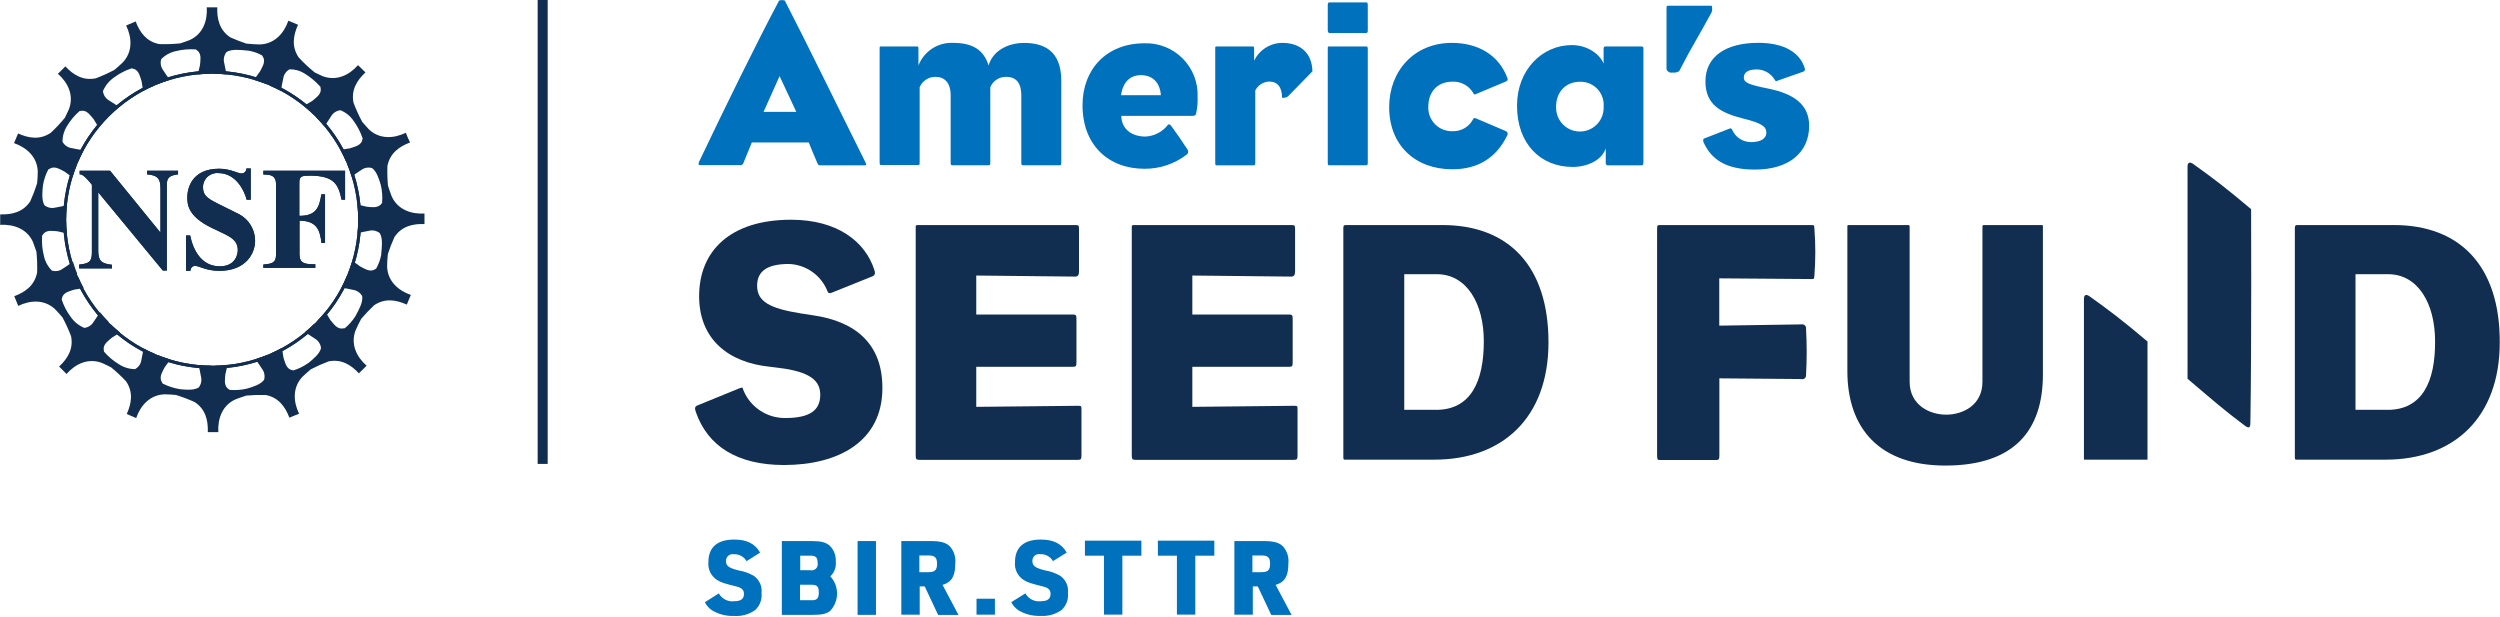
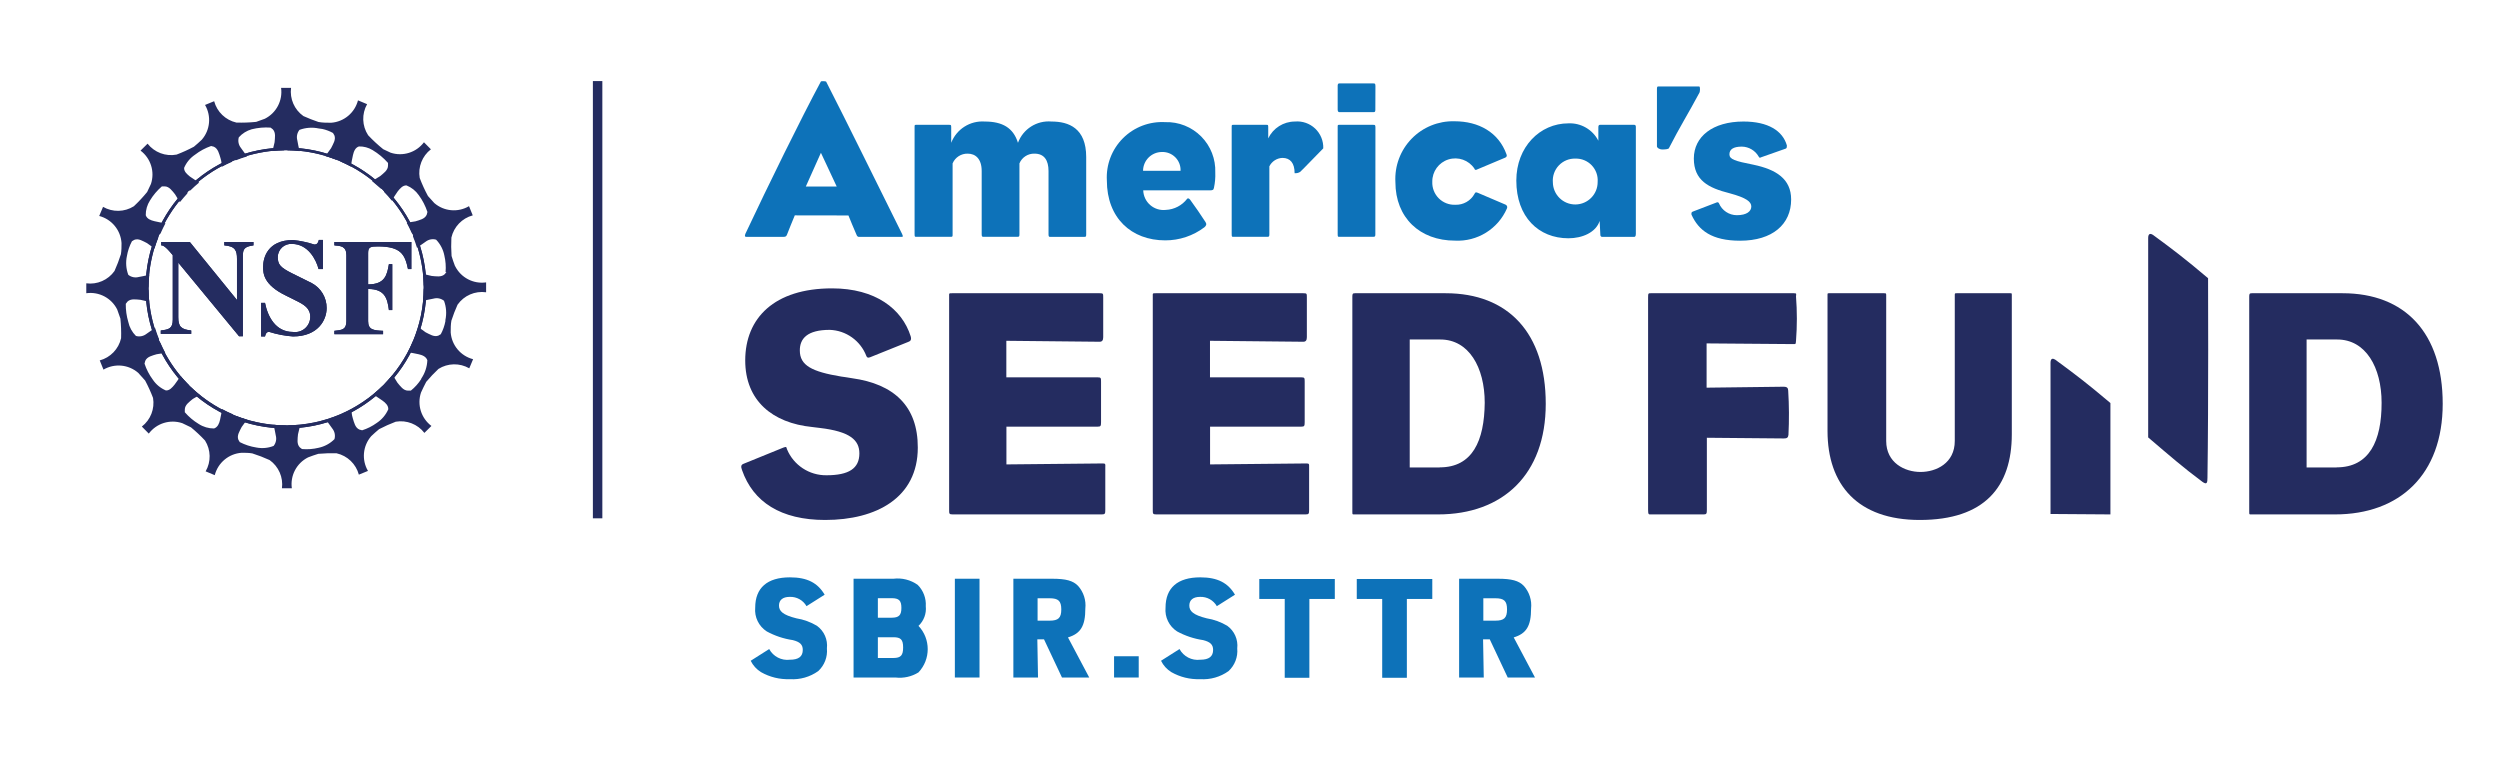
- <svg xmlns="http://www.w3.org/2000/svg" id="Layer_1" data-name="Layer 1" viewBox="0 0 499.02 122.96">
+ <svg xmlns="http://www.w3.org/2000/svg" id="Layer_1" data-name="Layer 1" viewBox="0 0 288 90">
  <defs>
-     <style>.cls-1{fill:#0071bc;}.cls-2{fill:#112e51;}.cls-3{fill:none;stroke:#112e51;stroke-miterlimit:10;stroke-width:2px;}</style>
+     <style>.cls-1{fill:#0d72b9;}.cls-2{fill:#242c60;}</style>
  </defs>
-   <path class="cls-1" d="M146.3,118.44a3.08,3.08,0,0,0,3.1,1.57c1.3,0,1.92-.47,1.92-1.47,0-.78-0.41-1.2-1.49-1.47-2.58-.64-3.12-0.83-3.9-1.32a3.79,3.79,0,0,1-1.71-3.53c0-3,1.8-4.52,5.16-4.52,2.54,0,4.15.83,5.16,2.6l-2.7,1.71a2.75,2.75,0,0,0-2.52-1.38,1.33,1.33,0,0,0-1.59,1.34c0,1,.56,1.4,2.54,1.9a8.75,8.75,0,0,1,3.07,1.11,3.66,3.66,0,0,1,1.49,3.39,4.1,4.1,0,0,1-1.24,3.38,6.54,6.54,0,0,1-4.23,1.2,8.06,8.06,0,0,1-4.29-1.05,4.13,4.13,0,0,1-1.55-1.69Z" transform="translate(-2.82)" />
-   <path class="cls-1" d="M158.88,108h5.94c1.88,0,2.83.25,3.61,0.91a4.13,4.13,0,0,1,1.22,3.2,3.5,3.5,0,0,1-1.09,2.93,5.06,5.06,0,0,1-.06,6.93c-0.76.56-1.65,0.76-3.43,0.76h-6.19V108Zm5.67,5.82a1.22,1.22,0,0,0,1.47-1.47c0-1.09-.35-1.44-1.47-1.44h-2v2.91h2Zm0.27,6c1.09,0,1.44-.39,1.44-1.57s-0.35-1.53-1.44-1.53h-2.31v3.09h2.31Z" transform="translate(-2.82)" />
-   <path class="cls-1" d="M174,108h3.67v14.73H174V108Z" transform="translate(-2.82)" />
-   <path class="cls-1" d="M186.4,122.69h-3.67V108h5.78c2.06,0,3.14.29,3.92,1.07a4.38,4.38,0,0,1,1.07,3.39c0,2.54-.7,3.73-2.54,4.29l3.18,6h-4.06l-2.68-5.7h-1v5.7Zm1.73-8.48c1.3,0,1.73-.41,1.73-1.67s-0.43-1.67-1.73-1.67h-1.8v3.34h1.8Z" transform="translate(-2.82)" />
-   <path class="cls-1" d="M197.74,119.51h3.67v3.18h-3.67v-3.18Z" transform="translate(-2.82)" />
-   <path class="cls-1" d="M207.5,118.44a3.08,3.08,0,0,0,3.1,1.57c1.3,0,1.92-.47,1.92-1.47,0-.78-0.41-1.2-1.49-1.47-2.58-.64-3.12-0.83-3.9-1.32a3.79,3.79,0,0,1-1.71-3.53c0-3,1.8-4.52,5.16-4.52,2.54,0,4.15.83,5.16,2.6L213,112a2.75,2.75,0,0,0-2.52-1.38,1.33,1.33,0,0,0-1.59,1.34c0,1,.56,1.4,2.54,1.9a8.75,8.75,0,0,1,3.07,1.11,3.66,3.66,0,0,1,1.49,3.39,4.1,4.1,0,0,1-1.24,3.38,6.54,6.54,0,0,1-4.23,1.2,8.06,8.06,0,0,1-4.29-1.05,4.13,4.13,0,0,1-1.55-1.69Z" transform="translate(-2.82)" />
-   <path class="cls-1" d="M223.18,110.92h-3.8v-3h11.27v3h-3.8v11.76h-3.67V110.92Z" transform="translate(-2.82)" />
-   <path class="cls-1" d="M237.74,110.92h-3.8v-3h11.27v3h-3.8v11.76h-3.67V110.92Z" transform="translate(-2.82)" />
-   <path class="cls-1" d="M252.88,122.69h-3.67V108H255c2.06,0,3.14.29,3.92,1.07a4.37,4.37,0,0,1,1.07,3.39c0,2.54-.7,3.73-2.54,4.29l3.18,6h-4.06l-2.68-5.7h-1v5.7Zm1.73-8.48c1.3,0,1.73-.41,1.73-1.67s-0.43-1.67-1.73-1.67h-1.8v3.34h1.8Z" transform="translate(-2.82)" />
-   <path class="cls-1" d="M152.89,28.44c-0.56,1.32-1.17,2.91-1.64,4a0.68,0.68,0,0,1-.85.52h-7.8c-0.38,0-.42-0.19-0.24-0.66C147.25,22,154.07,8.1,158.34.11a1.85,1.85,0,0,1,1.13,0C164,8.89,170.37,22,175.54,32.34c0.28,0.61.23,0.66-.19,0.66h-8.79a0.53,0.53,0,0,1-.56-0.38c-0.56-1.27-1.27-3-1.74-4.18H152.89Zm8.88-6.11-3.34-7.14-3.2,7.14h6.53Z" transform="translate(-2.82)" />
-   <path class="cls-1" d="M200.15,13.08c0.8-2.87,3.76-4.51,7.09-4.51,3.76,0,7.42,1.41,7.42,7.52V32.29c0,0.56,0,.7-0.42.7h-7.14c-0.28,0-.42,0-0.42-0.52V19c0-2.25-.89-3.66-3-3.66a3.35,3.35,0,0,0-3.19,2.07V32.29c0,0.56,0,.7-0.42.7H193c-0.28,0-.42,0-0.42-0.52V19c0-2.58-1.32-3.66-3-3.66a3.38,3.38,0,0,0-3.19,2.07v15c0,0.42,0,.52-0.33.52h-7.28c-0.33,0-.38,0-0.38-0.66V9.83c0-.56,0-0.56.33-0.56h7c0.38,0,.42,0,0.42.56v3.24a7.08,7.08,0,0,1,7-4.51C196.86,8.57,199.17,9.88,200.15,13.08Z" transform="translate(-2.82)" />
-   <path class="cls-1" d="M241.87,19.37a12.69,12.69,0,0,1-.28,3.2c-0.09.47-.23,0.56-0.94,0.56h-14c0,2.54,2,4.13,4.79,4.13a6,6,0,0,0,4.51-2.35c0.14-.19.42-0.09,0.66,0.23,1,1.36,2.3,3.24,3.24,4.7a0.74,0.74,0,0,1-.24,1.08,13.68,13.68,0,0,1-8.32,2.77C224.11,33.7,218.9,29,218.9,21c0-7.14,4.75-12.36,12.36-12.36A10.29,10.29,0,0,1,241.87,19.37ZM234.54,19c-0.19-2.49-1.6-4-4-4-2.58,0-3.71,2-3.95,4h7.94Z" transform="translate(-2.82)" />
-   <path class="cls-1" d="M253.38,18.06V32.48c0,0.42-.09.52-0.38,0.52h-7.23c-0.33,0-.38,0-0.38-0.66V9.83c0-.56,0-0.56.38-0.56h7c0.33,0,.38,0,0.38.56v2.3a6.27,6.27,0,0,1,5.64-3.57c3.48,0,5.92,1.93,6,5.68-1,1-4.32,4.46-4.89,5a1.75,1.75,0,0,1-1.17.28c0-2.11-.89-3.24-2.58-3.24A3.24,3.24,0,0,0,253.38,18.06Z" transform="translate(-2.82)" />
-   <path class="cls-1" d="M275.84,6.07c0,0.42-.09.52-0.42,0.52h-7.19c-0.33,0-.38-0.33-0.38-0.61V1.09c0-.28,0-0.61.33-0.61h7.19c0.38,0,.47,0,0.47.61v5Zm0,26.4c0,0.42-.09.52-0.42,0.52h-7.19c-0.33,0-.38,0-0.38-0.66V9.83c0-.56,0-0.56.33-0.56h7.19c0.38,0,.47,0,0.47.56V32.48Z" transform="translate(-2.82)" />
-   <path class="cls-1" d="M303.42,26.18a0.58,0.58,0,0,1,.28.8c-2.07,4.28-5.59,6.81-11,6.81-7.38,0-12.59-4.79-12.59-12.4,0-7.24,5-12.83,12.5-12.83,5.17,0,9.35,2.35,11.09,7a0.47,0.47,0,0,1-.28.7l-6.15,2.58c-0.19,0-.28,0-0.38-0.28a4.57,4.57,0,0,0-4.13-2.26c-3.1,0-4.84,2.11-4.84,5a4.69,4.69,0,0,0,4.89,4.89,4.45,4.45,0,0,0,4-2.3c0.14-.33.28-0.42,0.7-0.23Z" transform="translate(-2.82)" />
-   <path class="cls-1" d="M323.34,29.61c-0.8,2.44-3.76,3.71-6.62,3.71-6.3,0-11.09-4.51-11.09-12.22C305.62,14,310.6,9,316.57,9c3.19,0,5.64,1.88,6.34,3.71V9.83c0-.42.09-0.56,0.38-0.56h7.24a0.35,0.35,0,0,1,.33.42V32.34c0,0.52-.14.66-0.38,0.66h-6.67a0.41,0.41,0,0,1-.47-0.42v-3Zm-9.91-8.27a4.75,4.75,0,1,0,9.49-.09,4.6,4.6,0,0,0-4.7-4.93C315.26,16.32,313.42,18.43,313.42,21.34Z" transform="translate(-2.82)" />
-   <path class="cls-1" d="M338,14.2a2,2,0,0,1-1.36.28,1,1,0,0,1-1.17-.66V1.61c0-.47.14-0.47,0.33-0.47h8.6c0.28,0,.19,1.08.09,1.27C341.94,7.15,340.34,9.6,338,14.2Z" transform="translate(-2.82)" />
-   <path class="cls-1" d="M343,27.64l5.12-2a0.35,0.35,0,0,1,.42.19,4.11,4.11,0,0,0,3.81,2.54c2.11,0,3.05-.85,3.05-1.88,0-1.27-1-1.93-4.6-2.82-4.46-1.13-7.56-2.72-7.56-7.42,0-4.93,4-7.7,10.57-7.7,5.21,0,8.32,2,9.25,5.07a0.5,0.5,0,0,1-.23.66l-5.21,1.83c-0.28.14-.33,0.14-0.52-0.14a4.17,4.17,0,0,0-3.57-2.11c-1.83,0-2.63.61-2.63,1.64S352,16.93,356,17.73c4.7,1,7.94,3,7.94,7.38,0,5.26-3.95,8.74-10.81,8.74-6,0-8.79-2.16-10.29-5.5C342.75,28,342.75,27.73,343,27.64Z" transform="translate(-2.82)" />
-   <path class="cls-2" d="M165,62.92c-0.9-.14-1.66-0.28-2.28-0.35-6.22-1-8.77-2.35-8.77-5.53,0-2.56,1.52-4.35,6.35-4.35A8.62,8.62,0,0,1,168,58.15c0.14,0.35.35,0.48,0.83,0.28l8.08-3.25c0.41-.14.69-0.41,0.48-1.17-1.8-5.8-7.46-10.15-16.65-10.15-12.23,0-18.37,6.29-18.37,15.26,0,8.56,5.8,13.26,14.16,14.09l1.66,0.21c6.35,0.76,8.36,2.56,8.36,5.39,0,3.18-2.21,4.63-7,4.63a8.94,8.94,0,0,1-8.36-5.59c-0.14-.55-0.14-0.55-0.76-0.35L142,80.94c-0.48.21-.55,0.55-0.28,1.31,2.35,6.77,8.22,10.57,17.61,10.57,10.84,0,19.62-4.7,19.62-15.33C179,68.86,173.84,64.16,165,62.92Z" transform="translate(-2.82)" />
-   <path class="cls-2" d="M217.93,81l-20.24.21v-8H217c0.62,0,.69-0.14.69-1V63.78c0-.83-0.07-1-0.69-1H197.69V55l19.75,0.21c0.55,0,.76-0.35.76-1V45.82c0-.83-0.07-0.9-0.76-0.9H186.22c-0.69,0-.62.07-0.62,0.69V90.79c0,0.83.07,1,.76,1h31.57c0.69,0,.76-0.14.76-1V81.87C218.69,81,218.69,81,217.93,81Z" transform="translate(-2.82)" />
-   <path class="cls-2" d="M261.06,81l-20.24.21v-8h19.34c0.62,0,.69-0.14.69-1V63.78c0-.83-0.07-1-0.69-1H240.82V55l19.75,0.21c0.55,0,.76-0.35.76-1V45.82c0-.83-0.07-0.9-0.76-0.9H229.35c-0.69,0-.62.07-0.62,0.69V90.79c0,0.83.07,1,.76,1h31.57c0.69,0,.76-0.14.76-1V81.87C261.82,81,261.82,81,261.06,81Z" transform="translate(-2.82)" />
-   <path class="cls-2" d="M290.71,44.92h-19.2c-0.48,0-.55.14-0.55,0.69V91.13c0,0.69.07,0.62,0.55,0.62h17.61c13.68,0,22.79-8.43,22.79-23.42C311.91,53.14,304,44.92,290.71,44.92Zm-1.24,36.88h-6.35V54.73h6.49c6,0,9.39,5.87,9.39,13.4C299,76.21,296.37,81.81,289.47,81.81Z" transform="translate(-2.82)" />
-   <path class="cls-2" d="M364.46,44.92H334.14c-0.48,0-.55.07-0.55,0.9v45c0,1,.14,1,0.55,1H345.4c0.55,0,.62-0.21.62-1V75.52l16.3,0.14a0.76,0.76,0,0,0,1-.76,83.71,83.71,0,0,0,0-9.32,0.76,0.76,0,0,0-.9-0.83L346,65V55.56l18.44,0.14c0.55,0,.48-0.07.55-0.69a60.87,60.87,0,0,0,0-9.39C364.95,45.06,365,44.92,364.46,44.92Z" transform="translate(-2.82)" />
-   <path class="cls-2" d="M410.27,44.92H398.94c-0.41,0-.41.07-0.41,0.48V76.21c0,4.7-3.94,6.56-7.25,6.56S384,80.84,384,76.21V45.47c0-.55,0-0.55-0.48-0.55h-11.6c-0.35,0-.35,0-0.35.41V74.07c0,11.4,6.35,18.86,19.55,18.86,13.75,0,19.48-7,19.48-18.17V45.4C410.61,44.92,410.61,44.92,410.27,44.92Z" transform="translate(-2.82)" />
-   <path class="cls-2" d="M480.64,44.92h-19.2c-0.48,0-.55.14-0.55,0.69V91.13c0,0.69.07,0.62,0.55,0.62H479c13.68,0,22.79-8.43,22.79-23.42C501.84,53.14,493.9,44.92,480.64,44.92Zm-1.24,36.88H473V54.73h6.49c6,0,9.39,5.87,9.39,13.4C488.93,76.21,486.3,81.81,479.39,81.81Z" transform="translate(-2.82)" />
-   <path class="cls-2" d="M452.16,41.75c-5-4.22-7.55-6.16-11.69-9.11-0.45-.27-1-0.36-1,0.63s0,42.33,0,42.33c4.92,4.18,7.16,6.17,11.47,9.39,1,0.72,1.08.18,1.08-.9C452.27,68.07,452.16,41.75,452.16,41.75Z" transform="translate(-2.82)" />
-   <path class="cls-2" d="M431.48,91.75c0-12.29,0-23.58,0-23.58-5-4.22-7.55-6.16-11.69-9.11-0.45-.27-1-0.36-1,0.63,0,0.66,0,19.75,0,32.06h12.68Z" transform="translate(-2.82)" />
-   <line class="cls-3" x1="108.32" x2="108.32" y2="92.6" />
-   <path class="cls-2" d="M18.63,52.81c1.73-.2,2.53-0.4,2.53-2.3V36.87c-1.61-2-2.07-2.07-2.44-2.07V34.08h6.07l10,12.28h0.06V37.65c0-1.73-.35-2.68-2.68-2.85V34.08h6.19V34.8c-2.07.26-2.24,0.92-2.24,2.3V54h-0.8L22.49,38.46H22.43V50c0,2.07.61,2.62,2.73,2.85v0.72H18.63V52.81Z" transform="translate(-2.82)" />
-   <path class="cls-2" d="M18.63,52.81c1.73-.2,2.53-0.4,2.53-2.3V36.87c-1.61-2-2.07-2.07-2.44-2.07V34.08h6.07l10,12.28h0.06V37.65c0-1.73-.35-2.68-2.68-2.85V34.08h6.19V34.8c-2.07.26-2.24,0.92-2.24,2.3V54h-0.8L22.49,38.46H22.43V50c0,2.07.61,2.62,2.73,2.85v0.72H18.63V52.81Z" transform="translate(-2.82)" />
-   <path class="cls-2" d="M52.06,39.87c-0.52-2-2.24-5.32-5.64-5.32a2.81,2.81,0,0,0-3.08,2.73c0,1.55.55,2.19,3,3.39l4.23,2.1a6,6,0,0,1,3.17,5.29c0,2.53-1.84,6-7.13,6-2.73,0-4-1-4.92-1a1,1,0,0,0-.86,1H39.95V47h0.83c0.58,2.9,2.24,6.16,5.9,6.16,3.45,0,3.6-2.85,3.6-3.22,0-1.93-1.35-2.62-3.22-3.51l-1.93-.92c-4.92-2.36-4.92-4.83-4.92-6.16,0-1.75.89-5.67,6.36-5.67,2.3,0,3.65.95,4.49,0.95a1,1,0,0,0,.95-1h0.86v6.24H52.06Z" transform="translate(-2.82)" />
-   <path class="cls-2" d="M52.06,39.87c-0.52-2-2.24-5.32-5.64-5.32a2.81,2.81,0,0,0-3.08,2.73c0,1.55.55,2.19,3,3.39l4.23,2.1a6,6,0,0,1,3.17,5.29c0,2.53-1.84,6-7.13,6-2.73,0-4-1-4.92-1a1,1,0,0,0-.86,1H39.95V47h0.83c0.58,2.9,2.24,6.16,5.9,6.16,3.45,0,3.6-2.85,3.6-3.22,0-1.93-1.35-2.62-3.22-3.51l-1.93-.92c-4.92-2.36-4.92-4.83-4.92-6.16,0-1.75.89-5.67,6.36-5.67,2.3,0,3.65.95,4.49,0.95a1,1,0,0,0,.95-1h0.86v6.24H52.06Z" transform="translate(-2.82)" />
-   <path class="cls-2" d="M55.39,34.08H71.7v5.78H71c-0.63-3-1.41-4.8-6.36-4.8-1.55,0-2.07.11-2.07,1.35v6.67c3.57,0.06,4-2,4.4-4.29H67.7v9.72H67c-0.32-2.36-.78-4.46-4.4-4.46v6.7c0,1.9,1.15,2,3.16,2v0.72H55.39V52.81c1.64-.17,2.53-0.26,2.53-2V36.84c0-1.9-1.18-2-2.53-2V34.08Z" transform="translate(-2.82)" />
-   <path class="cls-2" d="M55.39,34.08H71.7v5.78H71c-0.63-3-1.41-4.8-6.36-4.8-1.55,0-2.07.11-2.07,1.35v6.67c3.57,0.06,4-2,4.4-4.29H67.7v9.72H67c-0.32-2.36-.78-4.46-4.4-4.46v6.7c0,1.9,1.15,2,3.16,2v0.72H55.39V52.81c1.64-.17,2.53-0.26,2.53-2V36.84c0-1.9-1.18-2-2.53-2V34.08Z" transform="translate(-2.82)" />
-   <path class="cls-2" d="M45.17,14.11A29.74,29.74,0,1,0,74.91,43.85,29.74,29.74,0,0,0,45.17,14.11m0,58.88A29.14,29.14,0,1,1,74.31,43.85,29.14,29.14,0,0,1,45.17,73" transform="translate(-2.82)" />
-   <path class="cls-2" d="M45.17,14.11A29.74,29.74,0,1,0,74.91,43.85,29.74,29.74,0,0,0,45.17,14.11Zm0,58.88A29.14,29.14,0,1,1,74.31,43.85,29.14,29.14,0,0,1,45.17,73Z" transform="translate(-2.82)" />
-   <path class="cls-2" d="M81,39.19c-0.27-.71-0.52-1.42-0.74-2.15a31.7,31.7,0,0,1-.11-3.9c0.49-2.53,2.32-3.88,4.52-4.7C84.36,27.8,84,27,83.83,26.5c-2.37,1.15-5.22,1.36-7.37-.67q-0.68-.73-1.33-1.49a31,31,0,0,1-1.74-3.82c-0.52-2.53.66-4.47,2.38-6.07L74.28,13c-1.75,2-4.31,3.25-7.07,2.2-0.53-.24-1.05-0.48-1.57-0.74a30.54,30.54,0,0,1-3.2-3c-1.45-2.14-1.1-4.38-.13-6.52l-1.93-.81c-0.86,2.49-2.74,4.65-5.69,4.74-0.9,0-1.8-.08-2.7-0.17a34.18,34.18,0,0,1-3.19-1.24c-2.15-1.42-2.69-3.63-2.61-6h-2.1C44.26,4.09,43.36,6.8,40.67,8q-0.93.36-1.88,0.66a31.2,31.2,0,0,1-4.19.14c-2.53-.49-3.87-2.32-4.7-4.52L28,5.09c1.15,2.37,1.35,5.22-.67,7.37q-0.81.77-1.67,1.49a31.47,31.47,0,0,1-3.72,1.68c-2.53.52-4.47-.66-6.07-2.38l-1.49,1.48c2,1.75,3.25,4.31,2.2,7.07-0.26.58-.53,1.15-0.81,1.71a31.14,31.14,0,0,1-2.82,3c-2.14,1.45-4.38,1.1-6.52.13-0.27.64-.59,1.4-0.81,1.93,2.49,0.87,4.65,2.74,4.74,5.69,0,0.78-.06,1.57-0.14,2.35a32.46,32.46,0,0,1-1.36,3.57c-1.42,2.15-3.63,2.69-6,2.61,0,0.69,0,1.52,0,2.09,2.63-.15,5.34.75,6.55,3.44q0.37,1,.68,1.93a31.12,31.12,0,0,1,.14,4.16C9.7,57,7.87,58.3,5.67,59.12c0.26,0.64.57,1.41,0.79,1.94,2.37-1.15,5.22-1.35,7.37.67q0.76,0.8,1.47,1.64A31.76,31.76,0,0,1,17,67.09c0.52,2.53-.66,4.47-2.38,6.07l1.48,1.49c1.75-2,4.31-3.25,7.07-2.2,0.62,0.28,1.22.56,1.82,0.87a31.47,31.47,0,0,1,3,2.8c1.45,2.14,1.1,4.38.13,6.52L30,83.45c0.86-2.49,2.74-4.65,5.69-4.74,0.75,0,1.51.06,2.26,0.13a31.76,31.76,0,0,1,3.74,1.42c2.15,1.42,2.69,3.63,2.61,6h2.1c-0.15-2.63.75-5.35,3.44-6.55,0.71-.27,1.43-0.52,2.16-0.75a32.35,32.35,0,0,1,3.88-.11c2.53,0.49,3.87,2.32,4.7,4.52l1.94-.79c-1.15-2.37-1.35-5.23.67-7.37q0.81-.77,1.67-1.49a32.36,32.36,0,0,1,3.53-1.58c2.53-.52,4.47.66,6.07,2.38L76,73c-2-1.75-3.25-4.31-2.2-7.07,0.34-.77.71-1.52,1.11-2.27a32.6,32.6,0,0,1,2.59-2.73c2.14-1.45,4.38-1.1,6.52-.13,0.27-.63.59-1.4,0.81-1.93-2.49-.86-4.65-2.74-4.74-5.68,0-.83.07-1.66,0.15-2.48a32.8,32.8,0,0,1,1.31-3.38c1.42-2.15,3.62-2.69,6-2.61,0-.69,0-1.52,0-2.1-2.63.15-5.35-.75-6.55-3.44m-1.85,1.23-0.36.46C78,41.57,76.9,41.34,76,41.26l-1.82-.44q0.12,1.19.15,2.41l0,0a0.72,0.72,0,0,1,0,.8q0,1.27-.13,2.52c0.73-.18,1.48-0.34,2.22-0.47a2.48,2.48,0,0,1,2.21.46c0.64,1.08.41,2.83,0.29,4.07,0,0.08,0,.16,0,0.24a9.41,9.41,0,0,1-1,2.75l-0.5.29c-0.92.37-1.89-.28-2.71-0.71l-1.55-1.12q-0.34,1.16-.77,2.28l0,0.07a0.71,0.71,0,0,1-.37.74Q71.54,56.33,71,57.43c0.76,0.11,1.51.25,2.26,0.42a2.48,2.48,0,0,1,1.86,1.27c0.18,1.24-.7,2.77-1.3,3.88l-0.05.1a10.21,10.21,0,0,1-2.13,2.42L71,65.58c-1,0-1.63-1-2.23-1.69l-1-1.65Q67,63.17,66.19,64l0,0.12a0.71,0.71,0,0,1-.69.54q-0.88.86-1.83,1.65c0.67,0.4,1.33.83,2,1.28A2.47,2.47,0,0,1,66.9,69.5c-0.29,1.13-1.51,2.13-2.45,2.9a10.8,10.8,0,0,1-3.07,1.54l-0.56-.15c-0.91-.39-1.13-1.53-1.42-2.42-0.1-.64-0.2-1.28-0.3-1.92q-1,.57-2.15,1.06l0,0.11a0.71,0.71,0,0,1-.83.24q-1.14.46-2.33,0.83c0.46,0.62.9,1.26,1.32,1.92a2.48,2.48,0,0,1,.42,2.21c-0.7.94-2.23,1.4-3.41,1.75a10.91,10.91,0,0,1-3.47.25l-0.46-.36c-0.69-.71-0.46-1.85-0.38-2.77,0.15-.63.3-1.25,0.45-1.88Q47,73,45.83,73l-0.06.09A0.71,0.71,0,0,1,44.92,73q-1.25,0-2.47-.12c0.19,0.75.35,1.51,0.48,2.27a2.48,2.48,0,0,1-.46,2.21c-1,.58-2.51.45-3.72,0.32a11.52,11.52,0,0,1-3.48-1.13L35,76c-0.37-.92.28-1.88,0.71-2.71l1.12-1.54q-1.16-.35-2.27-0.78L34.47,71a0.72,0.72,0,0,1-.75-0.38q-1.15-.49-2.25-1.08c-0.12.76-.26,1.52-0.42,2.28a2.47,2.47,0,0,1-1.27,1.86,5.91,5.91,0,0,1-3.26-1,12.25,12.25,0,0,1-2.94-2.49l-0.07-.58c0-1,1-1.64,1.69-2.24l1.6-1q-0.94-.76-1.81-1.6h0a0.72,0.72,0,0,1-.54-0.59q-0.88-.9-1.69-1.87-0.59,1-1.24,1.91a2.47,2.47,0,0,1-1.88,1.23,6.27,6.27,0,0,1-2.77-2.29,12,12,0,0,1-1.74-3.38l0.15-.56c0.39-.91,1.53-1.13,2.42-1.42l1.83-.29q-0.57-1.06-1.05-2.18h0a0.72,0.72,0,0,1-.27-0.73q-0.47-1.17-.84-2.39Q16.36,53,15.4,53.6a2.48,2.48,0,0,1-2.21.42,5.89,5.89,0,0,1-1.62-3,12.73,12.73,0,0,1-.34-4l0.36-.46c0.71-.69,1.85-0.46,2.77-0.38l1.81,0.43Q16,45.49,16,44.28l0,0a0.72,0.72,0,0,1,0-.8q0-1.27.14-2.52c-0.74.18-1.49,0.34-2.24,0.47a2.48,2.48,0,0,1-2.2-.46c-0.62-1.05-.43-2.74-0.3-4a10.41,10.41,0,0,1,1.06-3.14L13,33.55c0.92-.37,1.88.28,2.71,0.71l1.57,1.14q0.35-1.15.78-2.25L18,33a0.71,0.71,0,0,1,.45-0.78Q18.92,31.12,19.5,30c-0.78-.12-1.56-0.26-2.34-0.43a2.48,2.48,0,0,1-1.86-1.27,5.68,5.68,0,0,1,.89-3.13,12.37,12.37,0,0,1,2.51-3l0.58-.07c1,0,1.63,1,2.23,1.69l1,1.65q0.76-.93,1.58-1.8l0-.11a0.71,0.71,0,0,1,.67-0.54q0.88-.87,1.84-1.66-1-.6-2-1.27a2.48,2.48,0,0,1-1.23-1.88,6.32,6.32,0,0,1,2.32-2.79,12.07,12.07,0,0,1,3.41-1.75l0.56,0.15c0.91,0.39,1.13,1.53,1.42,2.42,0.1,0.63.2,1.26,0.3,1.89q1.05-.56,2.16-1l0-.1a0.71,0.71,0,0,1,.82-0.25q1.15-.46,2.35-0.82c-0.46-.63-0.91-1.27-1.33-1.93A2.49,2.49,0,0,1,35,11.81a5.79,5.79,0,0,1,2.9-1.6,12.84,12.84,0,0,1,4-.35l0.46,0.36c0.69,0.71.46,1.85,0.38,2.78-0.15.62-.3,1.24-0.44,1.86q1.18-.12,2.39-0.13l0.05-.09a0.71,0.71,0,0,1,.86.09q1.25,0,2.47.14c-0.19-.76-0.35-1.52-0.49-2.29a2.48,2.48,0,0,1,.46-2.2c1.08-.64,2.83-0.41,4.08-0.29,0.27,0,.53.07,0.79,0.12a8.35,8.35,0,0,1,2.22.85l0.29,0.5c0.37,0.92-.28,1.89-0.71,2.71l-1.21,1.67q1.13,0.34,2.22.76l0.21-.15a0.73,0.73,0,0,1,.82.58q1.1,0.48,2.15,1c0.12-.82.27-1.63,0.45-2.43a2.48,2.48,0,0,1,1.27-1.86,5.27,5.27,0,0,1,2.89.77,13.94,13.94,0,0,1,3.27,2.72l0.07,0.58c0,1-1,1.63-1.69,2.23l-1.68,1q0.93,0.75,1.79,1.57l0.15,0a0.71,0.71,0,0,1,.54.72q0.86,0.87,1.64,1.81,0.61-1,1.29-2A2.48,2.48,0,0,1,70.77,22a5.77,5.77,0,0,1,2.58,2.06,13,13,0,0,1,1.86,3.57l-0.15.56c-0.39.91-1.53,1.13-2.42,1.42l-1.86.3q0.57,1.06,1.06,2.17H71.9a0.72,0.72,0,0,1,.27.75Q72.64,34,73,35.26c0.61-.45,1.24-0.88,1.88-1.29a2.47,2.47,0,0,1,2.21-.42c0.93,0.69,1.39,2.2,1.74,3.37a11,11,0,0,1,.26,3.5" transform="translate(-2.82)" />
+   <path class="cls-1" d="M88.61,74.77A2.38,2.38,0,0,0,91,76c1,0,1.48-.37,1.48-1.13,0-.61-.32-.92-1.15-1.13a9,9,0,0,1-3-1A2.93,2.93,0,0,1,87,70c0-2.28,1.39-3.49,4-3.49,2,0,3.2.64,4,2l-2.09,1.32a2.13,2.13,0,0,0-1.94-1.07c-.8,0-1.23.37-1.23,1s.43,1.08,2,1.47a6.75,6.75,0,0,1,2.37.86,2.82,2.82,0,0,1,1.15,2.61,3.16,3.16,0,0,1-1,2.61,5.05,5.05,0,0,1-3.27.93,6.23,6.23,0,0,1-3.32-.81,3.19,3.19,0,0,1-1.19-1.31Z" />
+   <path class="cls-1" d="M98.33,66.67h4.59a4,4,0,0,1,2.79.7,3.19,3.19,0,0,1,.94,2.47,2.71,2.71,0,0,1-.84,2.26,3.91,3.91,0,0,1,0,5.36,4.12,4.12,0,0,1-2.65.59H98.33Zm4.38,4.49c.85,0,1.13-.29,1.13-1.13s-.27-1.12-1.13-1.12h-1.58v2.25Zm.21,4.64c.85,0,1.12-.3,1.12-1.21s-.27-1.18-1.12-1.18h-1.79v2.39Z" />
+   <path class="cls-1" d="M110,66.67h2.84V78.05H110Z" />
+   <path class="cls-1" d="M119.58,78.05h-2.84V66.67h4.46c1.59,0,2.42.22,3,.83a3.38,3.38,0,0,1,.83,2.61c0,2-.54,2.88-2,3.32l2.45,4.62h-3.14l-2.07-4.4h-.77Zm1.34-6.55c1,0,1.34-.32,1.34-1.29s-.33-1.29-1.34-1.29h-1.39V71.5Z" />
+   <path class="cls-1" d="M128.34,75.6h2.84v2.45h-2.84Z" />
+   <path class="cls-1" d="M135.88,74.77A2.38,2.38,0,0,0,138.27,76c1,0,1.48-.37,1.48-1.13,0-.61-.32-.92-1.15-1.13a9,9,0,0,1-3-1A2.93,2.93,0,0,1,134.27,70c0-2.28,1.39-3.49,4-3.49,2,0,3.2.64,4,2l-2.09,1.32a2.13,2.13,0,0,0-1.94-1.07c-.8,0-1.23.37-1.23,1s.43,1.08,2,1.47a6.75,6.75,0,0,1,2.37.86,2.82,2.82,0,0,1,1.15,2.61,3.16,3.16,0,0,1-1,2.61,5.05,5.05,0,0,1-3.27.93,6.23,6.23,0,0,1-3.32-.81,3.19,3.19,0,0,1-1.19-1.31Z" />
+   <path class="cls-1" d="M148,69h-2.93v-2.3h8.7V69h-2.93v9.08H148Z" />
+   <path class="cls-1" d="M159.23,69H156.3v-2.3H165V69h-2.93v9.08h-2.84Z" />
+   <path class="cls-1" d="M170.93,78.05h-2.84V66.67h4.46c1.59,0,2.42.22,3,.83a3.37,3.37,0,0,1,.83,2.61c0,2-.54,2.88-2,3.32l2.45,4.62h-3.14l-2.07-4.4h-.77Zm1.34-6.55c1,0,1.34-.32,1.34-1.29s-.33-1.29-1.34-1.29h-1.39V71.5Z" />
+   <path class="cls-1" d="M91.56,24.81c-.31.72-.64,1.58-.89,2.2-.08.2-.13.28-.46.28H86c-.2,0-.23-.1-.13-.36,2.66-5.65,6.36-13.19,8.69-17.53,0-.08.59-.05.61,0,2.45,4.78,5.93,11.89,8.74,17.53.15.33.13.36-.1.36H99a.29.29,0,0,1-.31-.2c-.31-.69-.69-1.64-.95-2.27Zm4.83-3.32L94.57,17.6l-1.74,3.89Z" />
+   <path class="cls-1" d="M117.27,16.45A3.77,3.77,0,0,1,121.13,14c2,0,4,.77,4,4.09v8.82c0,.31,0,.38-.23.38h-3.88c-.15,0-.23,0-.23-.28V19.7c0-1.23-.49-2-1.61-2a1.82,1.82,0,0,0-1.74,1.12v8.08c0,.31,0,.38-.23.38h-3.89c-.15,0-.23,0-.23-.28V19.7c0-1.41-.72-2-1.61-2a1.84,1.84,0,0,0-1.74,1.12V27c0,.23,0,.28-.18.28h-4c-.18,0-.2,0-.2-.36V14.69c0-.31,0-.31.18-.31h3.81c.2,0,.23,0,.23.31v1.76A3.85,3.85,0,0,1,113.44,14C115.48,14,116.73,14.72,117.27,16.45Z" />
+   <path class="cls-1" d="M140,19.88a6.9,6.9,0,0,1-.15,1.74c-.05.26-.13.31-.51.31h-7.64a2.34,2.34,0,0,0,2.61,2.25,3.27,3.27,0,0,0,2.45-1.28c.08-.1.23-.05.36.13.54.74,1.25,1.76,1.76,2.56.15.23.08.41-.13.59a7.44,7.44,0,0,1-4.52,1.51c-3.88,0-6.72-2.56-6.72-6.9a6.37,6.37,0,0,1,6.72-6.72A5.6,5.6,0,0,1,140,19.88Zm-4-.2a2.08,2.08,0,0,0-2.17-2.17,2.18,2.18,0,0,0-2.15,2.17Z" />
+   <path class="cls-1" d="M146.23,19.16V27c0,.23-.05.28-.2.28h-3.94c-.18,0-.2,0-.2-.36V14.69c0-.31,0-.31.2-.31h3.81c.18,0,.2,0,.2.31v1.25A3.41,3.41,0,0,1,149.17,14a3,3,0,0,1,3.27,3.09c-.54.54-2.35,2.43-2.66,2.71a1,1,0,0,1-.64.15c0-1.15-.49-1.76-1.41-1.76A1.76,1.76,0,0,0,146.23,19.16Z" />
+   <path class="cls-1" d="M158.44,12.64c0,.23-.05.28-.23.28H154.3c-.18,0-.2-.18-.2-.33V9.94c0-.15,0-.33.18-.33h3.91c.2,0,.26,0,.26.33Zm0,14.36c0,.23-.05.28-.23.28H154.3c-.18,0-.2,0-.2-.36V14.69c0-.31,0-.31.18-.31h3.91c.2,0,.26,0,.26.31Z" />
+   <path class="cls-1" d="M173.45,23.58a.32.32,0,0,1,.15.43,6.18,6.18,0,0,1-6,3.71c-4,0-6.85-2.61-6.85-6.75a6.64,6.64,0,0,1,6.8-7c2.81,0,5.09,1.28,6,3.81.08.2,0,.31-.15.38l-3.35,1.41c-.1,0-.15,0-.2-.15A2.65,2.65,0,0,0,165,20.93a2.55,2.55,0,0,0,2.66,2.66,2.42,2.42,0,0,0,2.2-1.25c.08-.18.15-.23.38-.13Z" />
+   <path class="cls-1" d="M184.28,25.45c-.43,1.33-2,2-3.6,2-3.43,0-6-2.45-6-6.65,0-3.86,2.71-6.59,6-6.59a3.69,3.69,0,0,1,3.45,2V14.69c0-.23.05-.31.2-.31h3.94c.13,0,.18.1.18.23V26.93c0,.28-.08.36-.2.36h-3.63a.22.22,0,0,1-.26-.23ZM178.89,21a2.58,2.58,0,1,0,5.16-.05,2.5,2.5,0,0,0-2.56-2.68A2.53,2.53,0,0,0,178.89,21Z" />
+   <path class="cls-1" d="M192.26,17.07c-.05.1-.36.15-.74.15s-.64-.2-.64-.36V10.22c0-.26.08-.26.18-.26h4.68c.15,0,.1.59.05.69C194.41,13.23,193.54,14.56,192.26,17.07Z" />
+   <path class="cls-1" d="M195,24.38l2.79-1.07a.19.19,0,0,1,.23.1,2.24,2.24,0,0,0,2.07,1.38c1.15,0,1.66-.46,1.66-1s-.54-1-2.51-1.53c-2.43-.61-4.11-1.48-4.11-4S197.3,14,200.85,14c2.84,0,4.52,1.07,5,2.76,0,.15,0,.31-.13.36l-2.84,1c-.15.08-.18.08-.28-.08a2.27,2.27,0,0,0-1.94-1.15c-1,0-1.43.33-1.43.89s.59.77,2.79,1.2c2.56.54,4.32,1.61,4.32,4,0,2.86-2.15,4.75-5.88,4.75-3.25,0-4.78-1.18-5.6-3C194.84,24.58,194.84,24.43,195,24.38Z" />
+   <path class="cls-2" d="M98.15,43.57c-.49-.08-.9-.15-1.24-.19-3.38-.56-4.77-1.28-4.77-3C92.13,39,93,38,95.59,38a4.69,4.69,0,0,1,4.21,3c.07.19.19.26.45.15l4.4-1.77c.23-.08.38-.23.26-.64-1-3.16-4.06-5.52-9.06-5.52-6.65,0-10,3.42-10,8.3,0,4.66,3.16,7.21,7.7,7.67l.9.11c3.46.41,4.55,1.39,4.55,2.93,0,1.73-1.2,2.52-3.79,2.52a4.86,4.86,0,0,1-4.55-3c-.08-.3-.08-.3-.41-.19l-4.62,1.88c-.26.11-.3.3-.15.71,1.28,3.68,4.47,5.75,9.58,5.75,5.9,0,10.67-2.56,10.67-8.34C105.74,46.8,103,44.24,98.15,43.57Z" />
+   <path class="cls-2" d="M126.94,53.39l-11,.11V49.15h10.52c.34,0,.38-.08.38-.53V44c0-.45,0-.53-.38-.53H115.93V39.26l10.75.11c.3,0,.41-.19.41-.53V34.27c0-.45,0-.49-.41-.49h-17c-.38,0-.34,0-.34.38V58.73c0,.45,0,.53.41.53h17.17c.38,0,.41-.08.41-.53V53.88C127.35,53.39,127.35,53.39,126.94,53.39Z" />
+   <path class="cls-2" d="M150.4,53.39l-11,.11V49.15h10.52c.34,0,.38-.08.38-.53V44c0-.45,0-.53-.38-.53H139.39V39.26l10.75.11c.3,0,.41-.19.41-.53V34.27c0-.45,0-.49-.41-.49h-17c-.38,0-.34,0-.34.38V58.73c0,.45,0,.53.41.53H150.4c.38,0,.41-.08.41-.53V53.88C150.82,53.39,150.82,53.39,150.4,53.39Z" />
+   <path class="cls-2" d="M166.53,33.78H156.09c-.26,0-.3.08-.3.38V58.92c0,.38,0,.34.3.34h9.58c7.44,0,12.4-4.58,12.4-12.74S173.75,33.78,166.53,33.78Zm-.68,20.07H162.4V39.11h3.53c3.27,0,5.11,3.19,5.11,7.29C171,50.8,169.62,53.84,165.86,53.84Z" />
+   <path class="cls-2" d="M206.66,33.78h-16.5c-.26,0-.3,0-.3.49V58.73c0,.56.08.53.3.53h6.13c.3,0,.34-.11.34-.53v-8.3l8.87.08c.34,0,.49-.08.53-.41A45.54,45.54,0,0,0,206,45c0-.3-.15-.45-.49-.45l-8.91.11V39.56l10,.08c.3,0,.26,0,.3-.38a33.12,33.12,0,0,0,0-5.11C206.92,33.85,207,33.78,206.66,33.78Z" />
+   <path class="cls-2" d="M231.58,33.78h-6.16c-.23,0-.23,0-.23.26V50.8c0,2.56-2.14,3.57-3.95,3.57s-3.95-1.05-3.95-3.57V34.08c0-.3,0-.3-.26-.3h-6.31c-.19,0-.19,0-.19.23V49.64c0,6.2,3.46,10.26,10.63,10.26,7.48,0,10.6-3.83,10.6-9.88V34C231.76,33.78,231.76,33.78,231.58,33.78Z" />
+   <path class="cls-2" d="M269.86,33.78H259.41c-.26,0-.3.08-.3.38V58.92c0,.38,0,.34.3.34H269c7.44,0,12.4-4.58,12.4-12.74S277.07,33.78,269.86,33.78Zm-.68,20.07h-3.46V39.11h3.53c3.27,0,5.11,3.19,5.11,7.29C274.37,50.8,272.94,53.84,269.18,53.84Z" />
+   <path class="cls-2" d="M254.37,32.05c-2.72-2.3-4.11-3.35-6.36-5-.24-.15-.53-.2-.54.34s0,23,0,23c2.68,2.28,3.9,3.36,6.24,5.11.54.39.59.1.59-.49C254.43,46.37,254.37,32.05,254.37,32.05Z" />
+   <path class="cls-2" d="M243.12,59.26c0-6.69,0-12.83,0-12.83-2.72-2.3-4.11-3.35-6.36-5-.24-.15-.53-.2-.54.34,0,.36,0,10.74,0,17.44Z" />
+   <rect class="cls-2" x="68.3" y="9.34" width="1.09" height="50.37" />
+   <path class="cls-2" d="M18.52,38.07c.94-.11,1.38-.22,1.38-1.25V29.4c-.88-1.08-1.13-1.13-1.33-1.13v-.39h3.3l5.43,6.68h0V29.82c0-.94-.19-1.46-1.46-1.55v-.39h3.36v.39c-1.13.14-1.22.5-1.22,1.25v9.22h-.44l-7-8.48h0v6.26c0,1.13.33,1.42,1.49,1.55v.39H18.52Z" />
+   <path class="cls-2" d="M18.52,38.07c.94-.11,1.38-.22,1.38-1.25V29.4c-.88-1.08-1.13-1.13-1.33-1.13v-.39h3.3l5.43,6.68h0V29.82c0-.94-.19-1.46-1.46-1.55v-.39h3.36v.39c-1.13.14-1.22.5-1.22,1.25v9.22h-.44l-7-8.48h0v6.26c0,1.13.33,1.42,1.49,1.55v.39H18.52Z" />
+   <path class="cls-2" d="M36.7,31c-.28-1.1-1.22-2.9-3.07-2.9A1.53,1.53,0,0,0,32,29.62c0,.84.3,1.19,1.61,1.85l2.3,1.14a3.24,3.24,0,0,1,1.72,2.88c0,1.38-1,3.27-3.88,3.27A11.8,11.8,0,0,1,31,38.23c-.33,0-.41.28-.47.53h-.45V34.89h.45c.31,1.58,1.22,3.35,3.21,3.35a1.75,1.75,0,0,0,2-1.75c0-1-.74-1.42-1.75-1.91l-1-.5c-2.68-1.28-2.68-2.63-2.68-3.35,0-1,.49-3.08,3.46-3.08a11.92,11.92,0,0,1,2.44.52c.36,0,.44-.23.52-.53h.47V31Z" />
+   <path class="cls-2" d="M36.7,31c-.28-1.1-1.22-2.9-3.07-2.9A1.53,1.53,0,0,0,32,29.62c0,.84.3,1.19,1.61,1.85l2.3,1.14a3.24,3.24,0,0,1,1.72,2.88c0,1.38-1,3.27-3.88,3.27A11.8,11.8,0,0,1,31,38.23c-.33,0-.41.28-.47.53h-.45V34.89h.45c.31,1.58,1.22,3.35,3.21,3.35a1.75,1.75,0,0,0,2-1.75c0-1-.74-1.42-1.75-1.91l-1-.5c-2.68-1.28-2.68-2.63-2.68-3.35,0-1,.49-3.08,3.46-3.08a11.92,11.92,0,0,1,2.44.52c.36,0,.44-.23.52-.53h.47V31Z" />
+   <path class="cls-2" d="M38.52,27.88h8.87V31H47c-.34-1.63-.77-2.61-3.46-2.61-.84,0-1.13.06-1.13.74v3.63c1.94,0,2.18-1.08,2.39-2.33h.39v5.29h-.39c-.17-1.28-.42-2.43-2.39-2.43V37c0,1,.63,1.06,1.72,1.11v.39H38.52v-.39c.89-.09,1.38-.14,1.38-1.11V29.38c0-1-.64-1.06-1.38-1.11Z" />
+   <path class="cls-2" d="M38.52,27.88h8.87V31H47c-.34-1.63-.77-2.61-3.46-2.61-.84,0-1.13.06-1.13.74v3.63c1.94,0,2.18-1.08,2.39-2.33h.39v5.29h-.39c-.17-1.28-.42-2.43-2.39-2.43V37c0,1,.63,1.06,1.72,1.11v.39H38.52v-.39c.89-.09,1.38-.14,1.38-1.11V29.38c0-1-.64-1.06-1.38-1.11Z" />
+   <path class="cls-2" d="M33,17A16.18,16.18,0,1,0,49.13,33.2,16.18,16.18,0,0,0,33,17m0,32A15.85,15.85,0,1,1,48.81,33.2,15.85,15.85,0,0,1,33,49" />
+   <path class="cls-2" d="M33,17A16.18,16.18,0,1,0,49.13,33.2,16.18,16.18,0,0,0,33,17Zm0,32A15.85,15.85,0,1,1,48.81,33.2,15.85,15.85,0,0,1,33,49Z" />
+   <path class="cls-2" d="M52.42,30.66c-.15-.39-.28-.77-.4-1.17A17.25,17.25,0,0,1,52,27.37a3.44,3.44,0,0,1,2.46-2.56c-.14-.35-.31-.77-.43-1.06a3.44,3.44,0,0,1-4-.36q-.37-.39-.73-.81a16.86,16.86,0,0,1-.95-2.08,3.44,3.44,0,0,1,1.29-3.3l-.8-.81a3.45,3.45,0,0,1-3.84,1.2l-.85-.4a16.62,16.62,0,0,1-1.74-1.61A3.44,3.44,0,0,1,42.29,12l-1.05-.44a3.45,3.45,0,0,1-3.09,2.58c-.49,0-1,0-1.47-.09a18.6,18.6,0,0,1-1.73-.68,3.44,3.44,0,0,1-1.42-3.25H32.38a3.45,3.45,0,0,1-1.87,3.56q-.51.19-1,.36a17,17,0,0,1-2.28.08,3.44,3.44,0,0,1-2.56-2.46l-1.05.43a3.45,3.45,0,0,1-.37,4q-.44.42-.91.81a17.12,17.12,0,0,1-2,.91A3.44,3.44,0,0,1,17,16.55l-.81.8a3.45,3.45,0,0,1,1.2,3.84c-.14.31-.29.62-.44.93a16.94,16.94,0,0,1-1.53,1.64,3.44,3.44,0,0,1-3.55.07l-.44,1.05A3.45,3.45,0,0,1,14,28c0,.43,0,.85-.07,1.28a17.66,17.66,0,0,1-.74,1.94,3.44,3.44,0,0,1-3.25,1.42c0,.38,0,.83,0,1.14a3.45,3.45,0,0,1,3.56,1.87q.2.52.37,1.05a16.93,16.93,0,0,1,.08,2.26,3.44,3.44,0,0,1-2.46,2.56l.43,1.06a3.45,3.45,0,0,1,4,.37q.41.43.8.89a17.28,17.28,0,0,1,.91,2,3.44,3.44,0,0,1-1.29,3.3l.8.81A3.45,3.45,0,0,1,21,48.75c.33.15.67.31,1,.48a17.12,17.12,0,0,1,1.62,1.52,3.44,3.44,0,0,1,.07,3.55l1.05.44a3.45,3.45,0,0,1,3.09-2.58c.41,0,.82,0,1.23.07a17.28,17.28,0,0,1,2,.77,3.44,3.44,0,0,1,1.42,3.25h1.14a3.45,3.45,0,0,1,1.87-3.56c.39-.15.78-.29,1.18-.41a17.6,17.6,0,0,1,2.11-.06,3.44,3.44,0,0,1,2.56,2.46l1.05-.43a3.45,3.45,0,0,1,.37-4q.44-.42.91-.81a17.6,17.6,0,0,1,1.92-.86,3.44,3.44,0,0,1,3.3,1.29l.81-.8a3.45,3.45,0,0,1-1.2-3.85c.19-.42.39-.83.6-1.23a17.73,17.73,0,0,1,1.41-1.49,3.44,3.44,0,0,1,3.55-.07l.44-1.05a3.45,3.45,0,0,1-2.58-3.09c0-.45,0-.9.08-1.35a17.84,17.84,0,0,1,.71-1.84A3.44,3.44,0,0,1,56,33.67c0-.38,0-.83,0-1.14a3.45,3.45,0,0,1-3.57-1.87m-1,.67-.19.25c-.39.38-1,.25-1.51.21l-1-.24q.07.65.08,1.31h0a.39.39,0,0,1,0,.43q0,.69-.07,1.37c.4-.1.8-.18,1.21-.26a1.35,1.35,0,0,1,1.2.25,4,4,0,0,1,.16,2.22s0,.09,0,.13a5.12,5.12,0,0,1-.53,1.5l-.27.16c-.5.2-1-.15-1.48-.38l-.84-.61q-.19.63-.42,1.24l0,0a.39.39,0,0,1-.2.4Q47.3,40,47,40.58c.41.06.82.14,1.23.23s.85.26,1,.69a4,4,0,0,1-.7,2.11l0,.05A5.56,5.56,0,0,1,47.33,45L47,45c-.54,0-.89-.53-1.22-.92l-.55-.9q-.41.5-.86,1l0,.07a.39.39,0,0,1-.38.3q-.48.47-1,.9c.36.22.72.45,1.07.7s.69.57.67,1a3.63,3.63,0,0,1-1.34,1.58,5.88,5.88,0,0,1-1.67.84l-.31-.08c-.5-.21-.62-.83-.77-1.31s-.11-.7-.17-1q-.57.31-1.17.57v.06a.39.39,0,0,1-.45.13q-.62.25-1.27.45c.25.34.49.69.72,1a1.35,1.35,0,0,1,.23,1.2,3.65,3.65,0,0,1-1.85,1,5.94,5.94,0,0,1-1.89.14l-.25-.19c-.38-.39-.25-1-.21-1.51.08-.34.16-.68.24-1Q34,49,33.32,49l0,0a.39.39,0,0,1-.46,0q-.68,0-1.35-.07c.1.41.19.82.26,1.24a1.35,1.35,0,0,1-.25,1.2,3.56,3.56,0,0,1-2,.18,6.27,6.27,0,0,1-1.9-.62l-.16-.27c-.2-.5.15-1,.38-1.47l.61-.84q-.63-.19-1.24-.43l0,0a.39.39,0,0,1-.41-.21q-.63-.27-1.22-.59c-.06.41-.14.83-.23,1.24s-.26.85-.69,1a3.22,3.22,0,0,1-1.77-.52,6.67,6.67,0,0,1-1.6-1.35l0-.31c0-.54.53-.89.92-1.22L23,45.5q-.51-.41-1-.87h0a.39.39,0,0,1-.29-.32q-.48-.49-.92-1-.32.53-.68,1c-.27.33-.57.69-1,.67a3.41,3.41,0,0,1-1.51-1.25,6.52,6.52,0,0,1-.95-1.84l.08-.31c.21-.5.83-.62,1.31-.77l1-.16q-.31-.58-.57-1.18h0a.39.39,0,0,1-.15-.4q-.26-.64-.46-1.3-.5.37-1,.7a1.35,1.35,0,0,1-1.2.23,3.2,3.2,0,0,1-.88-1.61A6.93,6.93,0,0,1,14.49,35l.19-.25c.39-.38,1-.25,1.51-.21l1,.23q-.06-.65-.07-1.31h0a.39.39,0,0,1,0-.44q0-.69.08-1.37c-.4.1-.81.19-1.22.26a1.35,1.35,0,0,1-1.2-.25,3.84,3.84,0,0,1-.16-2.16,5.67,5.67,0,0,1,.58-1.71l.27-.16c.5-.2,1,.15,1.47.38l.86.62q.19-.62.43-1.23l0-.06a.39.39,0,0,1,.25-.42q.27-.61.58-1.2c-.43-.06-.85-.14-1.27-.24s-.86-.26-1-.69a3.09,3.09,0,0,1,.49-1.7,6.73,6.73,0,0,1,1.37-1.62l.31,0c.54,0,.89.53,1.21.92l.55.9q.41-.51.86-1v-.06a.39.39,0,0,1,.36-.3q.48-.47,1-.9-.54-.33-1.06-.69c-.33-.27-.69-.57-.67-1a3.44,3.44,0,0,1,1.26-1.52,6.57,6.57,0,0,1,1.85-1l.31.08c.49.21.62.83.77,1.31s.11.69.16,1q.57-.31,1.17-.57V18.6a.39.39,0,0,1,.45-.14q.63-.25,1.28-.44c-.25-.34-.49-.69-.72-1a1.35,1.35,0,0,1-.23-1.2A3.15,3.15,0,0,1,29,14.89a7,7,0,0,1,2.17-.19l.25.19c.38.39.25,1,.21,1.51-.08.34-.16.67-.24,1q.64-.06,1.3-.07l0,0a.39.39,0,0,1,.47,0q.68,0,1.35.08c-.1-.41-.19-.83-.26-1.25a1.35,1.35,0,0,1,.25-1.2,4,4,0,0,1,2.22-.16l.43.06a4.54,4.54,0,0,1,1.21.46l.16.27c.2.5-.15,1-.38,1.48l-.66.91q.62.18,1.21.41l.11-.08a.4.4,0,0,1,.45.31q.6.26,1.17.57c.06-.44.14-.89.24-1.32s.26-.86.69-1a2.87,2.87,0,0,1,1.57.42,7.58,7.58,0,0,1,1.78,1.48l0,.31c0,.54-.53.89-.92,1.22l-.92.56q.5.41,1,.86l.08,0a.39.39,0,0,1,.3.39q.47.47.89,1,.33-.55.7-1.08c.27-.33.57-.69,1-.67a3.14,3.14,0,0,1,1.41,1.12,7,7,0,0,1,1,1.94l-.08.31c-.21.5-.83.62-1.31.77l-1,.16q.31.58.58,1.18h0a.39.39,0,0,1,.15.41q.26.63.46,1.29c.33-.24.67-.48,1-.7a1.35,1.35,0,0,1,1.2-.23,3.62,3.62,0,0,1,.95,1.83,6,6,0,0,1,.14,1.9" />
</svg>
